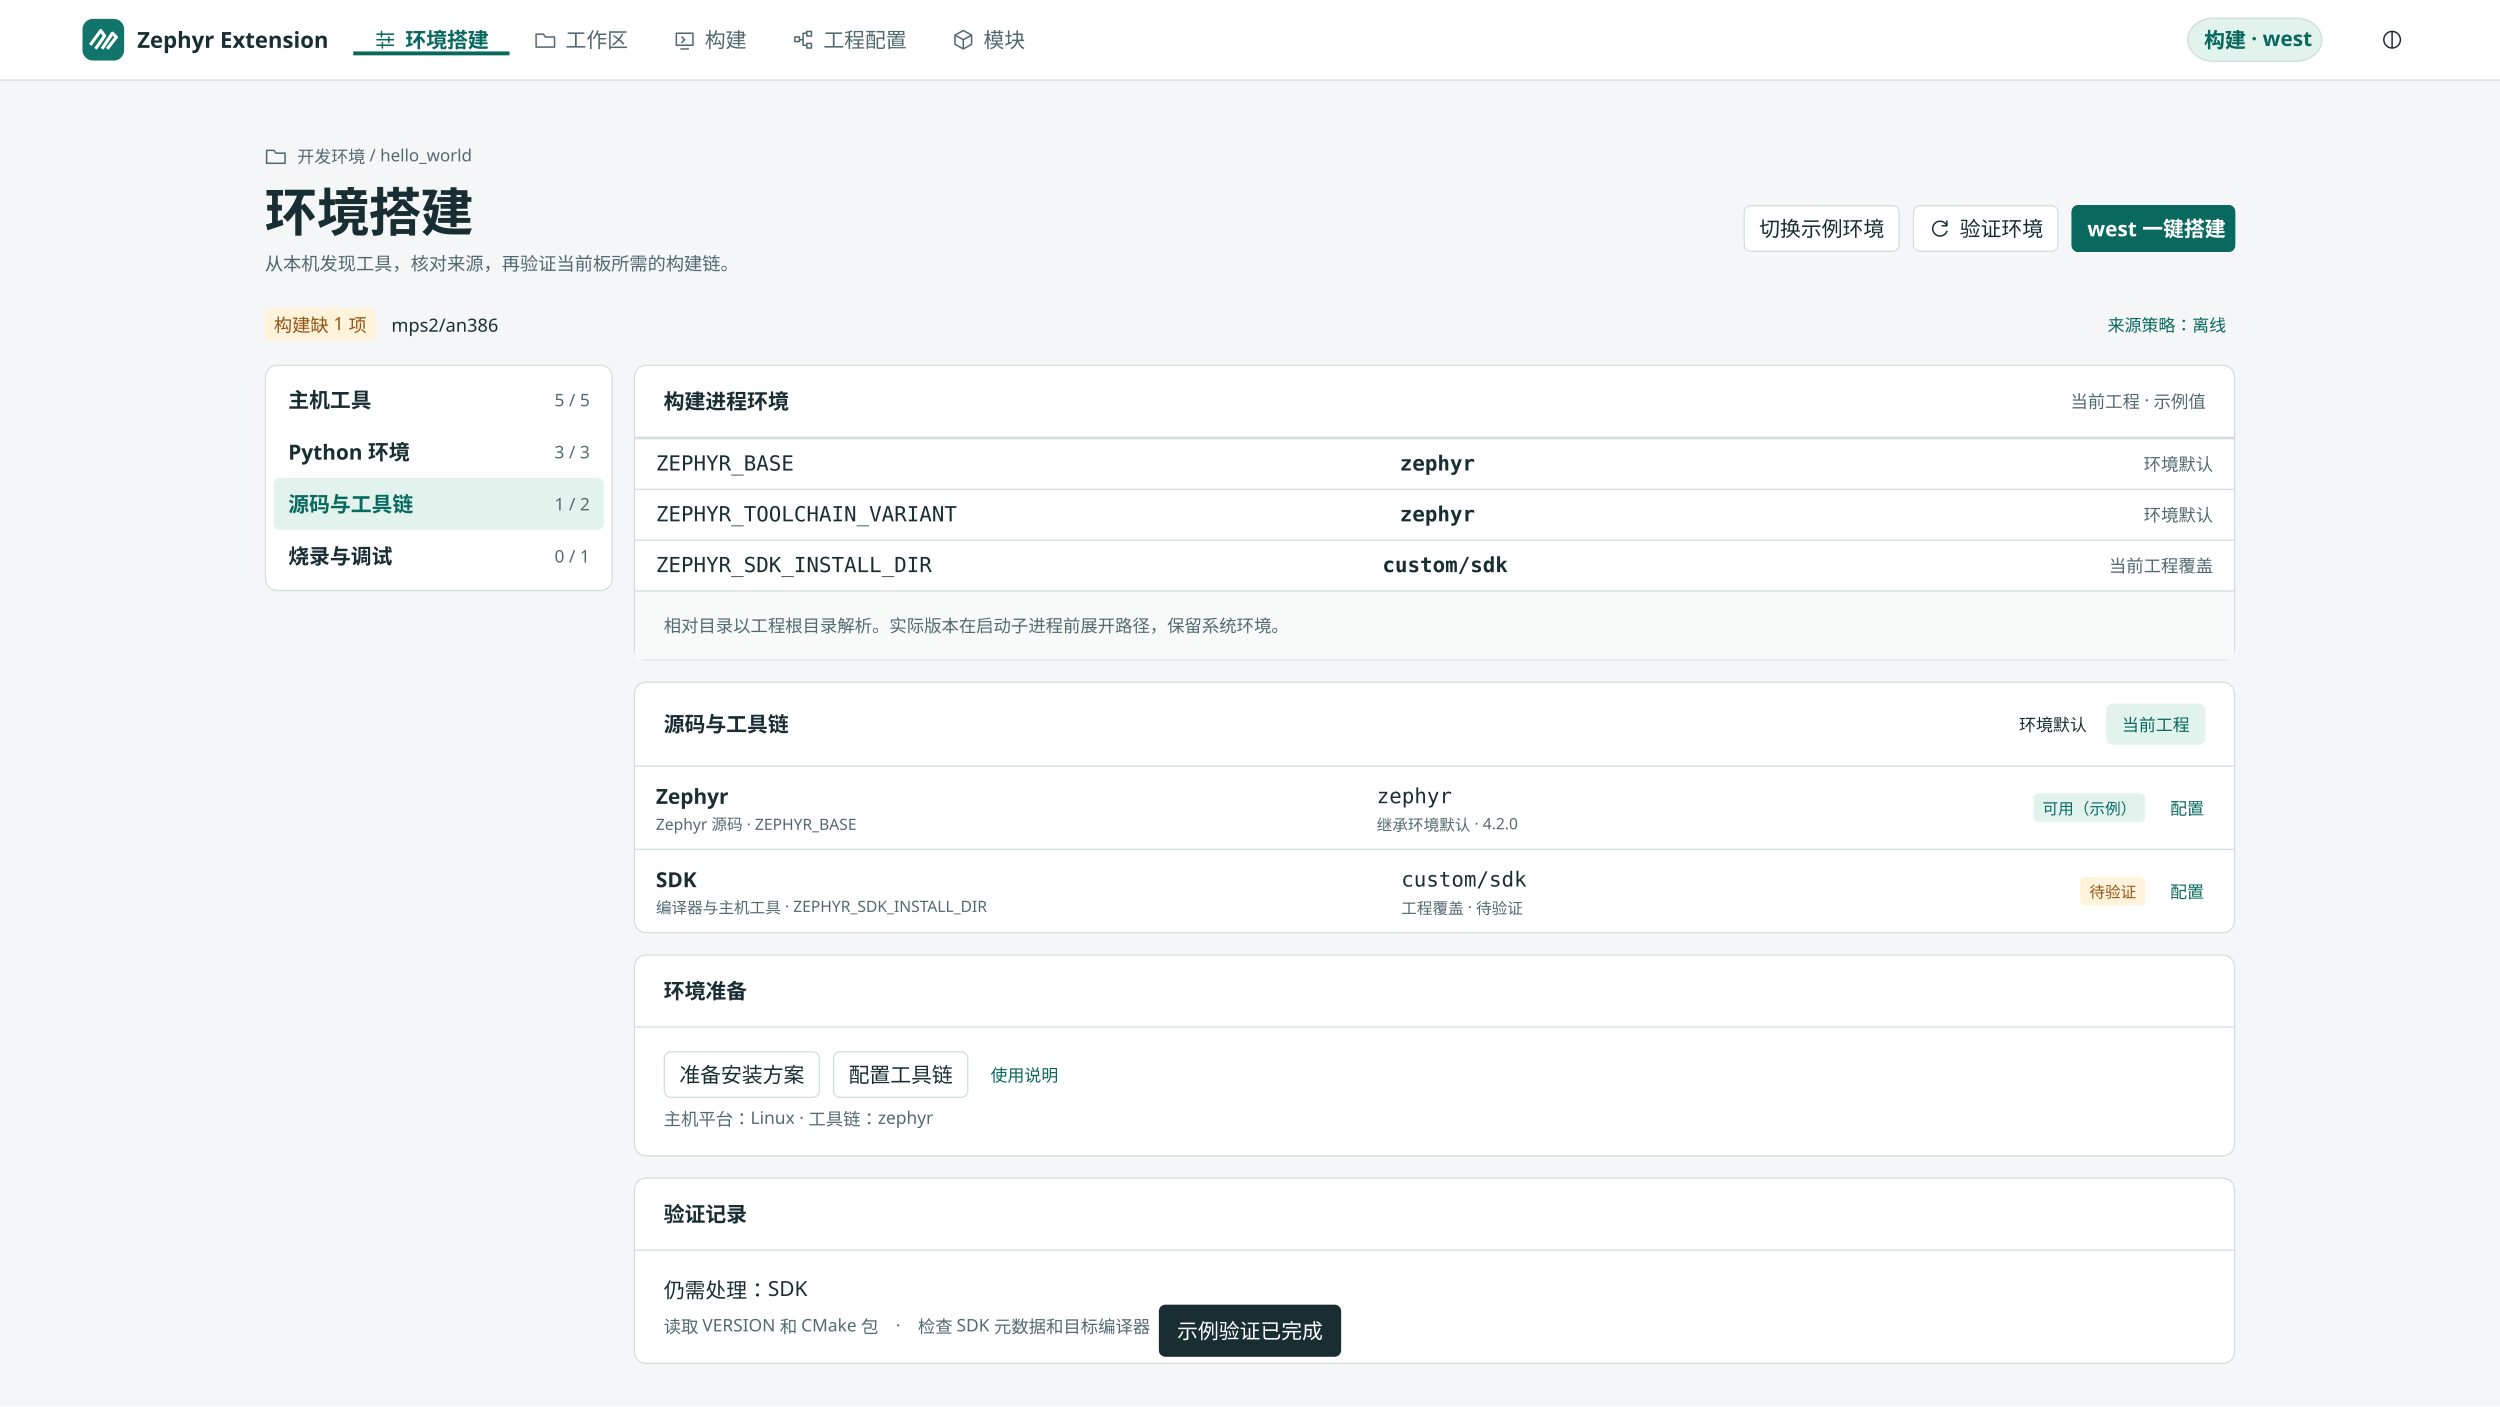
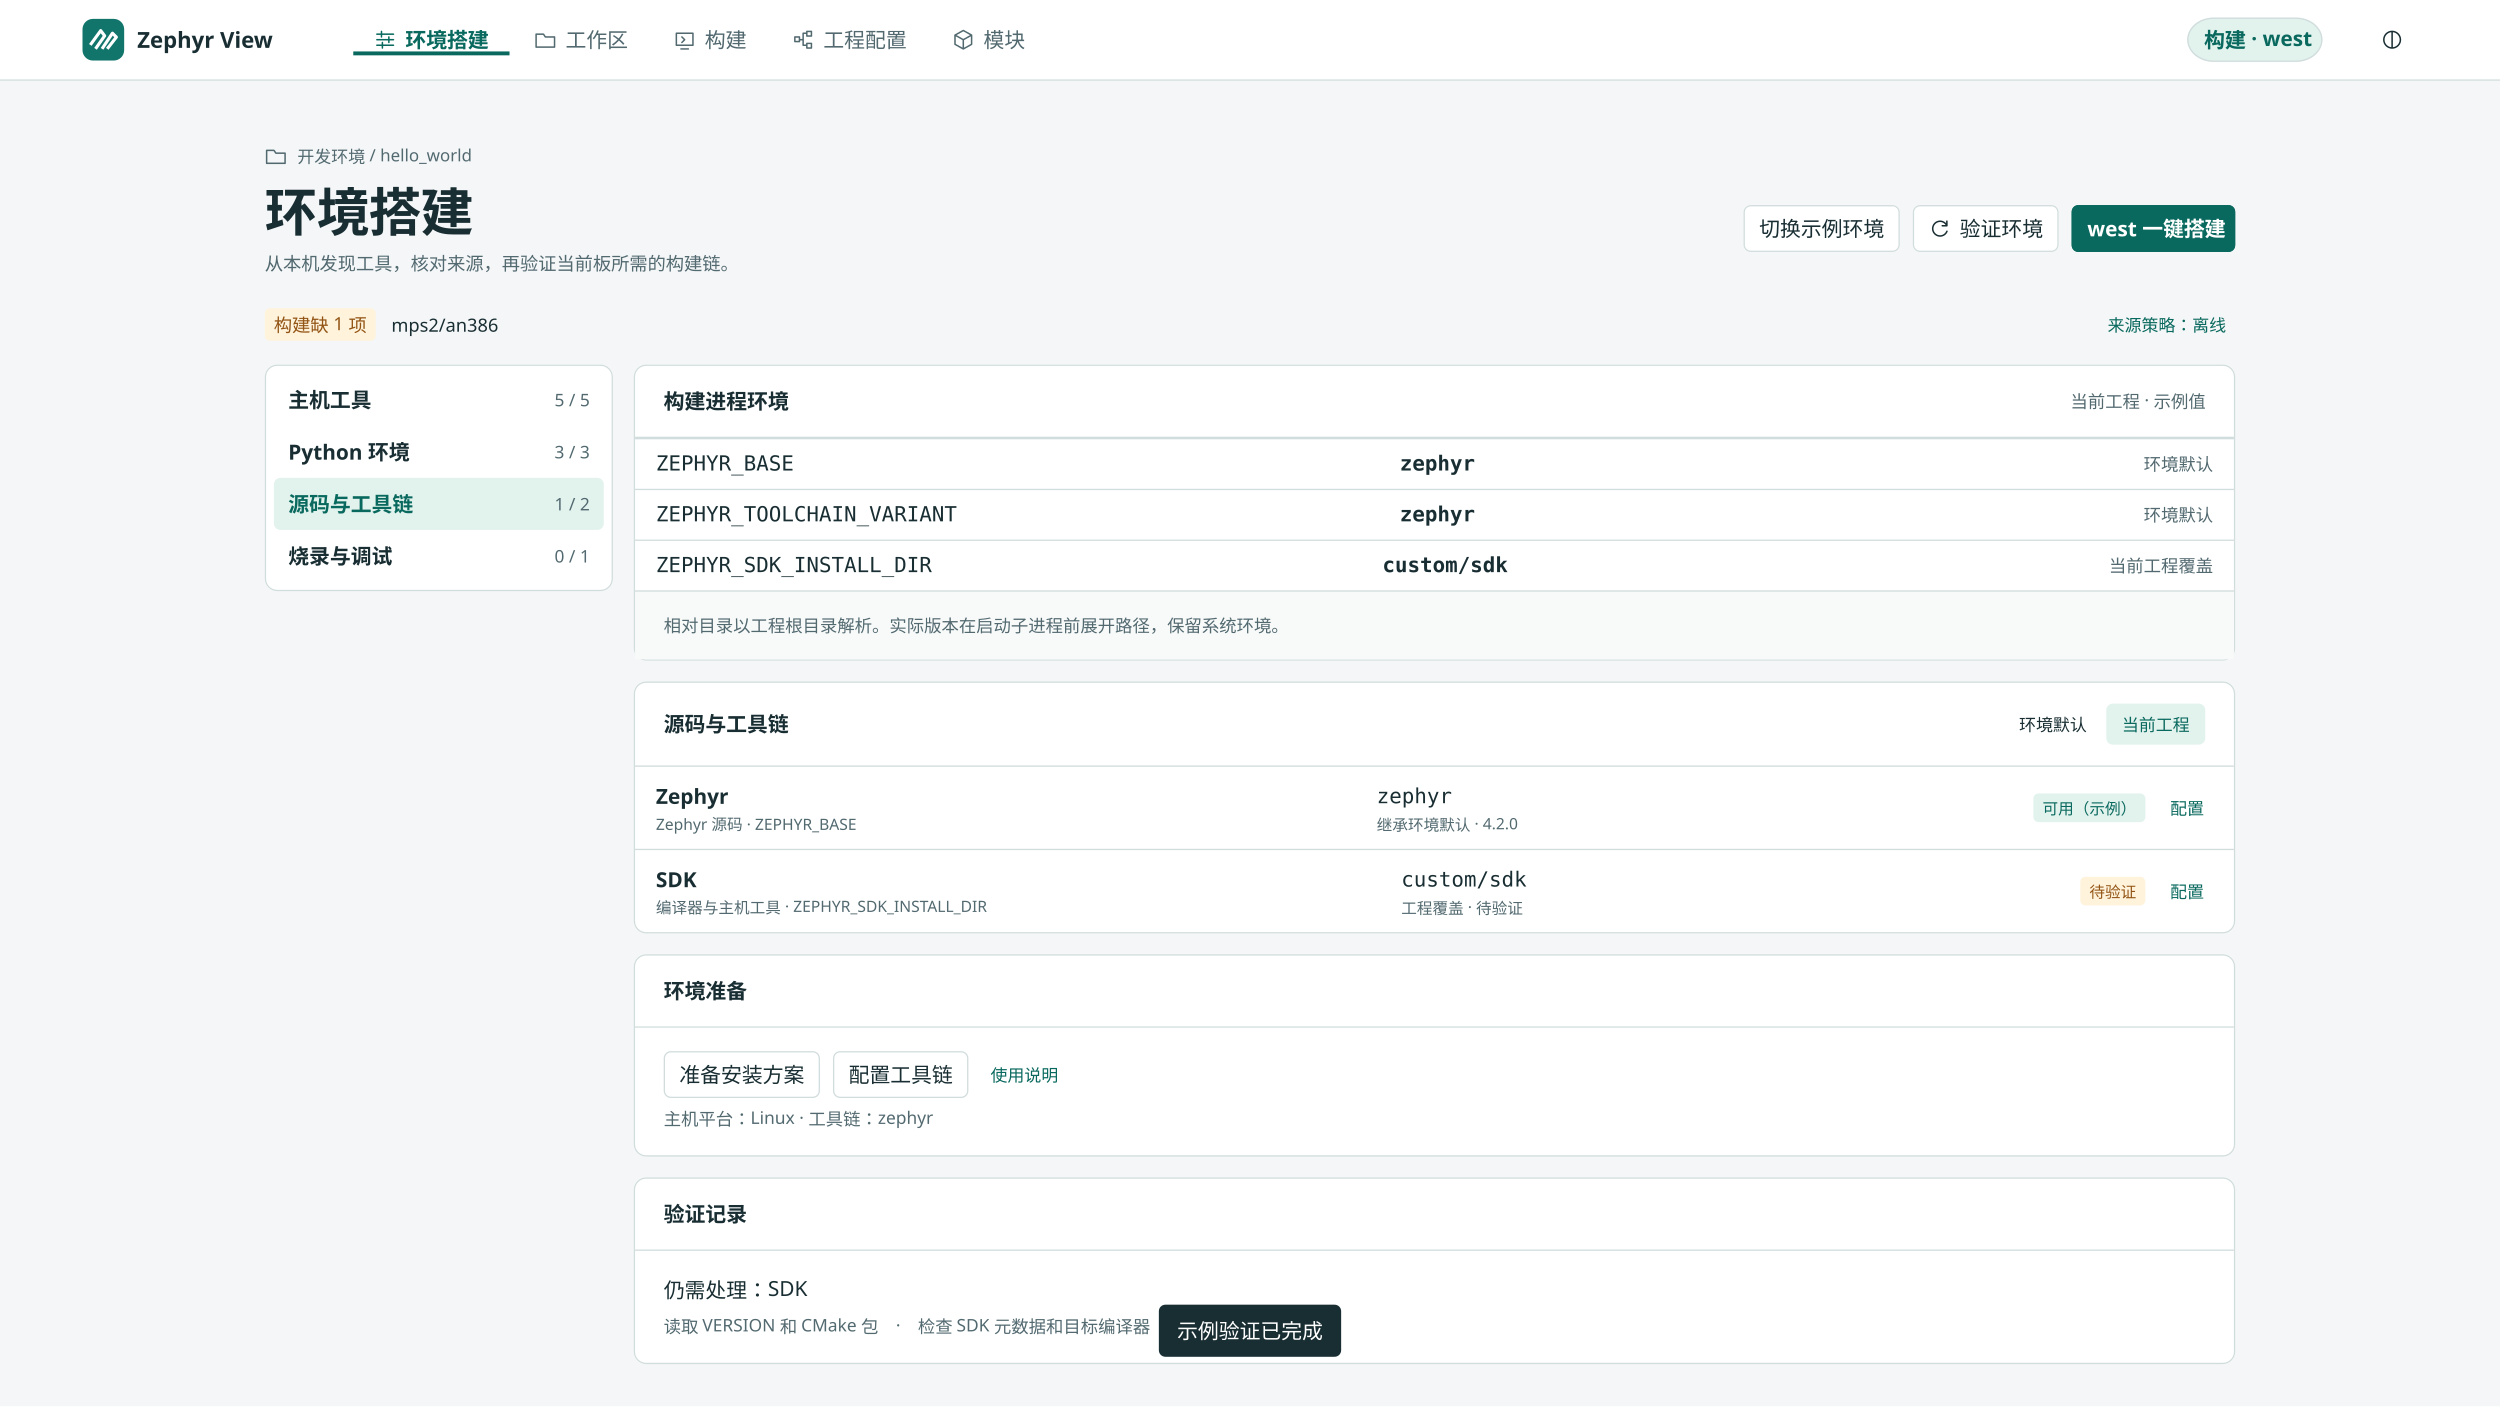
<svg xmlns="http://www.w3.org/2000/svg" width="1920" height="1080" viewBox="0 0 1920 1080">
  <defs>
    <pattern id="grid" width="16" height="16" patternUnits="userSpaceOnUse">
      <circle cx="1" cy="1" r="1" fill="#cdd8d6" />
    </pattern>
  </defs>
  <rect x="0" y="0" width="1920" height="1080" rx="0" fill="rgb(244, 246, 247)" />
  <rect x="0" y="0" width="1920" height="62" rx="0" fill="rgb(255, 255, 255)" />
  <rect x="0" y="61" width="1920" height="1" rx="0" fill="rgb(209, 220, 220)" />
  <svg width="32" height="32" viewBox="0 0 32 32" aria-hidden="true" fill="rgb(0, 0, 0)" stroke="none" stroke-width="1px" stroke-linecap="butt" stroke-linejoin="miter" font-size="17px" font-family="&quot;Segoe UI&quot;, &quot;Microsoft YaHei UI&quot;, sans-serif" font-weight="400" x="63.36" y="14.5">
    <rect width="32" height="32" rx="8" fill="rgb(18, 117, 108)" stroke="none" stroke-width="1px" stroke-linecap="butt" stroke-linejoin="miter" font-size="17px" font-family="&quot;Segoe UI&quot;, &quot;Microsoft YaHei UI&quot;, sans-serif" font-weight="400" />
    <path d="m6 20 8-11 3 4-7 10m5 0 8-12 3 3-7 9" fill="none" stroke="rgb(255, 255, 255)" stroke-width="2.4px" stroke-linejoin="round" stroke-linecap="butt" font-size="17px" font-family="&quot;Segoe UI&quot;, &quot;Microsoft YaHei UI&quot;, sans-serif" font-weight="400" />
  </svg>
-   <text x="105.36" y="36.75" fill="rgb(25, 46, 51)" font-family="&quot;Segoe UI&quot;, &quot;Microsoft YaHei UI&quot;, sans-serif" font-size="17" font-weight="700" xml:space="preserve">Zephyr Extension</text>
+   <text x="105.36" y="36.75" fill="rgb(25, 46, 51)" font-family="&quot;Segoe UI&quot;, &quot;Microsoft YaHei UI&quot;, sans-serif" font-size="17" font-weight="700" xml:space="preserve">Zephyr View</text>
  <rect x="271.31" y="39.5" width="120" height="3" rx="0" fill="rgb(9, 105, 94)" />
  <svg class="ico" viewBox="0 0 24 24" aria-hidden="true" fill="none" stroke="rgb(9, 105, 94)" stroke-width="1.65px" stroke-linecap="round" stroke-linejoin="round" font-size="16px" font-family="&quot;Segoe UI&quot;, &quot;Microsoft YaHei UI&quot;, sans-serif" font-weight="650" x="287.31" y="22" width="17" height="17">
    <path d="M3 6h18 M3 12h18 M3 18h18 M8 3v6 M16 9v6 M9 15v6" fill="none" stroke="rgb(9, 105, 94)" stroke-width="1.65px" stroke-linecap="round" stroke-linejoin="round" font-size="16px" font-family="&quot;Segoe UI&quot;, &quot;Microsoft YaHei UI&quot;, sans-serif" font-weight="650" />
  </svg>
  <text x="311.31" y="36.5" fill="rgb(9, 105, 94)" font-family="&quot;Segoe UI&quot;, &quot;Microsoft YaHei UI&quot;, sans-serif" font-size="16" font-weight="650" xml:space="preserve">环境搭建</text>
  <svg class="ico" viewBox="0 0 24 24" aria-hidden="true" fill="none" stroke="rgb(82, 105, 112)" stroke-width="1.65px" stroke-linecap="round" stroke-linejoin="round" font-size="16px" font-family="&quot;Segoe UI&quot;, &quot;Microsoft YaHei UI&quot;, sans-serif" font-weight="400" x="410.31" y="22" width="17" height="17">
    <path d="M2 6h8l2 3h10v11H2z" fill="none" stroke="rgb(82, 105, 112)" stroke-width="1.65px" stroke-linecap="round" stroke-linejoin="round" font-size="16px" font-family="&quot;Segoe UI&quot;, &quot;Microsoft YaHei UI&quot;, sans-serif" font-weight="400" />
  </svg>
  <text x="434.31" y="36.5" fill="rgb(82, 105, 112)" font-family="&quot;Segoe UI&quot;, &quot;Microsoft YaHei UI&quot;, sans-serif" font-size="16" font-weight="400" xml:space="preserve">工作区</text>
  <svg class="ico" viewBox="0 0 24 24" aria-hidden="true" fill="none" stroke="rgb(82, 105, 112)" stroke-width="1.65px" stroke-linecap="round" stroke-linejoin="round" font-size="16px" font-family="&quot;Segoe UI&quot;, &quot;Microsoft YaHei UI&quot;, sans-serif" font-weight="400" x="517.31" y="22" width="17" height="17">
    <path d="M3 5h18v13H3z M8 22h8 M9 9l3 3-3 3" fill="none" stroke="rgb(82, 105, 112)" stroke-width="1.65px" stroke-linecap="round" stroke-linejoin="round" font-size="16px" font-family="&quot;Segoe UI&quot;, &quot;Microsoft YaHei UI&quot;, sans-serif" font-weight="400" />
  </svg>
  <text x="541.31" y="36.5" fill="rgb(82, 105, 112)" font-family="&quot;Segoe UI&quot;, &quot;Microsoft YaHei UI&quot;, sans-serif" font-size="16" font-weight="400" xml:space="preserve">构建</text>
  <svg class="ico" viewBox="0 0 24 24" aria-hidden="true" fill="none" stroke="rgb(82, 105, 112)" stroke-width="1.65px" stroke-linecap="round" stroke-linejoin="round" font-size="16px" font-family="&quot;Segoe UI&quot;, &quot;Microsoft YaHei UI&quot;, sans-serif" font-weight="400" x="608.31" y="22" width="17" height="17">
    <path d="M3 9h5v5H3z M16 3h5v5h-5z M16 16h5v5h-5z M8 12h4V5h4 M12 12v6h4" fill="none" stroke="rgb(82, 105, 112)" stroke-width="1.65px" stroke-linecap="round" stroke-linejoin="round" font-size="16px" font-family="&quot;Segoe UI&quot;, &quot;Microsoft YaHei UI&quot;, sans-serif" font-weight="400" />
  </svg>
  <text x="632.31" y="36.5" fill="rgb(82, 105, 112)" font-family="&quot;Segoe UI&quot;, &quot;Microsoft YaHei UI&quot;, sans-serif" font-size="16" font-weight="400" xml:space="preserve">工程配置</text>
  <svg class="ico" viewBox="0 0 24 24" aria-hidden="true" fill="none" stroke="rgb(82, 105, 112)" stroke-width="1.65px" stroke-linecap="round" stroke-linejoin="round" font-size="16px" font-family="&quot;Segoe UI&quot;, &quot;Microsoft YaHei UI&quot;, sans-serif" font-weight="400" x="731.31" y="22" width="17" height="17">
    <path d="m12 2 9 5v10l-9 5-9-5V7z M3 7l9 5 9-5 M12 12v10" fill="none" stroke="rgb(82, 105, 112)" stroke-width="1.65px" stroke-linecap="round" stroke-linejoin="round" font-size="16px" font-family="&quot;Segoe UI&quot;, &quot;Microsoft YaHei UI&quot;, sans-serif" font-weight="400" />
  </svg>
  <text x="755.31" y="36.5" fill="rgb(82, 105, 112)" font-family="&quot;Segoe UI&quot;, &quot;Microsoft YaHei UI&quot;, sans-serif" font-size="16" font-weight="400" xml:space="preserve">模块</text>
  <rect x="1679.78" y="13.5" width="103.86" height="34" rx="20" fill="rgb(226, 242, 237)" />
  <rect x="1680.28" y="14" width="102.86" height="33" rx="20" fill="none" stroke="rgb(209, 220, 220)" />
  <text x="1692.78" y="36.5" fill="rgb(9, 105, 94)" font-family="&quot;Segoe UI&quot;, &quot;Microsoft YaHei UI&quot;, sans-serif" font-size="16" font-weight="600" xml:space="preserve">构建 · west</text>
  <rect x="1817.64" y="17" width="39" height="27" rx="5" fill="rgb(255, 255, 255)" />
  <svg class="ico" viewBox="0 0 24 24" aria-hidden="true" fill="none" stroke="rgb(25, 46, 51)" stroke-width="1.65px" stroke-linecap="round" stroke-linejoin="round" font-size="16px" font-family="&quot;Segoe UI&quot;, &quot;Microsoft YaHei UI&quot;, sans-serif" font-weight="400" x="1828.64" y="22" width="17" height="17">
    <path d="M12 3a9 9 0 100 18 9 9 0 000-18z M12 3v18" fill="none" stroke="rgb(25, 46, 51)" stroke-width="1.65px" stroke-linecap="round" stroke-linejoin="round" font-size="16px" font-family="&quot;Segoe UI&quot;, &quot;Microsoft YaHei UI&quot;, sans-serif" font-weight="400" />
  </svg>
  <svg class="ico" viewBox="0 0 24 24" aria-hidden="true" fill="none" stroke="rgb(82, 105, 112)" stroke-width="1.65px" stroke-linecap="round" stroke-linejoin="round" font-size="13px" font-family="&quot;Segoe UI&quot;, &quot;Microsoft YaHei UI&quot;, sans-serif" font-weight="400" x="203.36" y="111.25" width="17" height="17">
    <path d="M2 6h8l2 3h10v11H2z" fill="none" stroke="rgb(82, 105, 112)" stroke-width="1.65px" stroke-linecap="round" stroke-linejoin="round" font-size="13px" font-family="&quot;Segoe UI&quot;, &quot;Microsoft YaHei UI&quot;, sans-serif" font-weight="400" />
  </svg>
  <text x="228.36" y="125" fill="rgb(82, 105, 112)" font-family="&quot;Segoe UI&quot;, &quot;Microsoft YaHei UI&quot;, sans-serif" font-size="13" font-weight="400" xml:space="preserve">开发环境 / hello_world</text>
  <text x="203.36" y="177.5" fill="rgb(25, 46, 51)" font-family="&quot;Segoe UI&quot;, &quot;Microsoft YaHei UI&quot;, sans-serif" font-size="40" font-weight="700" xml:space="preserve">环境搭建</text>
  <text x="203.36" y="207.5" fill="rgb(82, 105, 112)" font-family="&quot;Segoe UI&quot;, &quot;Microsoft YaHei UI&quot;, sans-serif" font-size="14" font-weight="400" xml:space="preserve">从本机发现工具，核对来源，再验证当前板所需的构建链。</text>
  <rect x="1339.03" y="157.5" width="120" height="36" rx="5" fill="rgb(255, 255, 255)" />
  <rect x="1339.53" y="158" width="119" height="35" rx="5" fill="none" stroke="rgb(209, 220, 220)" />
  <text x="1351.03" y="181.5" fill="rgb(25, 46, 51)" font-family="&quot;Segoe UI&quot;, &quot;Microsoft YaHei UI&quot;, sans-serif" font-size="16" font-weight="400" xml:space="preserve">切换示例环境</text>
  <rect x="1469.03" y="157.5" width="112" height="36" rx="5" fill="rgb(255, 255, 255)" />
  <rect x="1469.53" y="158" width="111" height="35" rx="5" fill="none" stroke="rgb(209, 220, 220)" />
  <svg class="ico" viewBox="0 0 24 24" aria-hidden="true" fill="none" stroke="rgb(25, 46, 51)" stroke-width="1.65px" stroke-linecap="round" stroke-linejoin="round" font-size="16px" font-family="&quot;Segoe UI&quot;, &quot;Microsoft YaHei UI&quot;, sans-serif" font-weight="400" x="1481.03" y="167" width="17" height="17">
    <path d="M20 9a8 8 0 10.1 6 M20 4v5h-5" fill="none" stroke="rgb(25, 46, 51)" stroke-width="1.65px" stroke-linecap="round" stroke-linejoin="round" font-size="16px" font-family="&quot;Segoe UI&quot;, &quot;Microsoft YaHei UI&quot;, sans-serif" font-weight="400" />
  </svg>
  <text x="1505.03" y="181.5" fill="rgb(25, 46, 51)" font-family="&quot;Segoe UI&quot;, &quot;Microsoft YaHei UI&quot;, sans-serif" font-size="16" font-weight="400" xml:space="preserve">验证环境</text>
  <rect x="1591.03" y="157.5" width="125.61" height="36" rx="5" fill="rgb(9, 105, 94)" />
  <rect x="1591.53" y="158" width="124.61" height="35" rx="5" fill="none" stroke="rgb(9, 105, 94)" />
  <text x="1603.03" y="181.5" fill="rgb(255, 255, 255)" font-family="&quot;Segoe UI&quot;, &quot;Microsoft YaHei UI&quot;, sans-serif" font-size="16" font-weight="600" xml:space="preserve">west 一键搭建</text>
  <rect x="203.36" y="236.75" width="85.22" height="25" rx="4" fill="rgb(255, 243, 220)" />
  <text x="210.36" y="254.75" fill="rgb(147, 85, 21)" font-family="&quot;Segoe UI&quot;, &quot;Microsoft YaHei UI&quot;, sans-serif" font-size="14" font-weight="400" xml:space="preserve">构建缺 1 项</text>
  <text x="300.58" y="254.75" fill="rgb(25, 46, 51)" font-family="&quot;Segoe UI&quot;, &quot;Microsoft YaHei UI&quot;, sans-serif" font-size="14" font-weight="400" xml:space="preserve">mps2/an386</text>
  <rect x="1611.64" y="234.5" width="105" height="1" rx="0" fill="rgba(0, 0, 0, 0)" />
  <rect x="1611.64" y="263" width="105" height="1" rx="0" fill="rgba(0, 0, 0, 0)" />
  <rect x="1611.64" y="234.5" width="1" height="29.5" rx="0" fill="rgba(0, 0, 0, 0)" />
  <text x="1618.64" y="254.5" fill="rgb(9, 105, 94)" font-family="&quot;Segoe UI&quot;, &quot;Microsoft YaHei UI&quot;, sans-serif" font-size="13" font-weight="400" xml:space="preserve">来源策略：离线</text>
  <rect x="203.36" y="280" width="267.36" height="174" rx="9" fill="rgb(255, 255, 255)" />
  <rect x="203.86" y="280.5" width="266.36" height="173" rx="9" fill="none" stroke="rgb(209, 220, 220)" />
  <text x="221.36" y="313" fill="rgb(25, 46, 51)" font-family="&quot;Segoe UI&quot;, &quot;Microsoft YaHei UI&quot;, sans-serif" font-size="16" font-weight="700" xml:space="preserve">主机工具</text>
  <text x="425.84" y="312" fill="rgb(82, 105, 112)" font-family="&quot;Segoe UI&quot;, &quot;Microsoft YaHei UI&quot;, sans-serif" font-size="13.333" font-weight="400" xml:space="preserve">5 / 5</text>
  <text x="221.36" y="353" fill="rgb(25, 46, 51)" font-family="&quot;Segoe UI&quot;, &quot;Microsoft YaHei UI&quot;, sans-serif" font-size="16" font-weight="700" xml:space="preserve">Python 环境</text>
  <text x="425.84" y="352" fill="rgb(82, 105, 112)" font-family="&quot;Segoe UI&quot;, &quot;Microsoft YaHei UI&quot;, sans-serif" font-size="13.333" font-weight="400" xml:space="preserve">3 / 3</text>
  <rect x="210.36" y="367" width="253.36" height="40" rx="5" fill="rgb(226, 242, 237)" />
  <text x="221.36" y="393" fill="rgb(9, 105, 94)" font-family="&quot;Segoe UI&quot;, &quot;Microsoft YaHei UI&quot;, sans-serif" font-size="16" font-weight="700" xml:space="preserve">源码与工具链</text>
  <text x="425.84" y="392" fill="rgb(82, 105, 112)" font-family="&quot;Segoe UI&quot;, &quot;Microsoft YaHei UI&quot;, sans-serif" font-size="13.333" font-weight="400" xml:space="preserve">1 / 2</text>
  <text x="221.36" y="433" fill="rgb(25, 46, 51)" font-family="&quot;Segoe UI&quot;, &quot;Microsoft YaHei UI&quot;, sans-serif" font-size="16" font-weight="700" xml:space="preserve">烧录与调试</text>
  <text x="425.84" y="432" fill="rgb(82, 105, 112)" font-family="&quot;Segoe UI&quot;, &quot;Microsoft YaHei UI&quot;, sans-serif" font-size="13.333" font-weight="400" xml:space="preserve">0 / 1</text>
  <rect x="486.72" y="280" width="1229.92" height="227.38" rx="9" fill="rgb(255, 255, 255)" />
  <rect x="487.22" y="280.5" width="1228.92" height="226.38" rx="9" fill="none" stroke="rgb(209, 220, 220)" />
  <rect x="487.72" y="335.39" width="1227.92" height="1" rx="0" fill="rgb(209, 220, 220)" />
  <text x="509.72" y="314" fill="rgb(25, 46, 51)" font-family="&quot;Segoe UI&quot;, &quot;Microsoft YaHei UI&quot;, sans-serif" font-size="16" font-weight="700" xml:space="preserve">构建进程环境</text>
  <text x="1590.13" y="313.2" fill="rgb(82, 105, 112)" font-family="&quot;Segoe UI&quot;, &quot;Microsoft YaHei UI&quot;, sans-serif" font-size="13.333" font-weight="400" xml:space="preserve">当前工程 · 示例值</text>
  <rect x="487.72" y="336.39" width="1227.92" height="1" rx="0" fill="rgb(209, 220, 220)" />
  <text x="503.72" y="361.39" fill="rgb(25, 46, 51)" font-family="Consolas, &quot;Cascadia Mono&quot;, monospace" font-size="16" font-weight="400" xml:space="preserve">ZEPHYR_BASE</text>
  <text x="1075.02" y="361.39" fill="rgb(25, 46, 51)" font-family="Consolas, &quot;Cascadia Mono&quot;, monospace" font-size="16" font-weight="700" xml:space="preserve">zephyr</text>
  <text x="1646.31" y="361.39" fill="rgb(82, 105, 112)" font-family="&quot;Segoe UI&quot;, &quot;Microsoft YaHei UI&quot;, sans-serif" font-size="13.333" font-weight="400" xml:space="preserve">环境默认</text>
  <rect x="487.72" y="375.39" width="1227.92" height="1" rx="0" fill="rgb(209, 220, 220)" />
  <text x="503.72" y="400.39" fill="rgb(25, 46, 51)" font-family="Consolas, &quot;Cascadia Mono&quot;, monospace" font-size="16" font-weight="400" xml:space="preserve">ZEPHYR_TOOLCHAIN_VARIANT</text>
  <text x="1075.02" y="400.39" fill="rgb(25, 46, 51)" font-family="Consolas, &quot;Cascadia Mono&quot;, monospace" font-size="16" font-weight="700" xml:space="preserve">zephyr</text>
  <text x="1646.31" y="400.39" fill="rgb(82, 105, 112)" font-family="&quot;Segoe UI&quot;, &quot;Microsoft YaHei UI&quot;, sans-serif" font-size="13.333" font-weight="400" xml:space="preserve">环境默认</text>
  <rect x="487.72" y="414.39" width="1227.92" height="1" rx="0" fill="rgb(209, 220, 220)" />
  <text x="503.72" y="439.39" fill="rgb(25, 46, 51)" font-family="Consolas, &quot;Cascadia Mono&quot;, monospace" font-size="16" font-weight="400" xml:space="preserve">ZEPHYR_SDK_INSTALL_DIR</text>
  <text x="1061.69" y="439.39" fill="rgb(25, 46, 51)" font-family="Consolas, &quot;Cascadia Mono&quot;, monospace" font-size="16" font-weight="700" xml:space="preserve">custom/sdk</text>
  <text x="1619.66" y="439.39" fill="rgb(82, 105, 112)" font-family="&quot;Segoe UI&quot;, &quot;Microsoft YaHei UI&quot;, sans-serif" font-size="13.333" font-weight="400" xml:space="preserve">当前工程覆盖</text>
  <rect x="487.72" y="453.39" width="1227.92" height="52.98" rx="0" fill="rgb(248, 250, 249)" />
  <rect x="487.72" y="453.39" width="1227.92" height="1" rx="0" fill="rgb(209, 220, 220)" />
  <text x="509.72" y="485.39" fill="rgb(82, 105, 112)" font-family="&quot;Segoe UI&quot;, &quot;Microsoft YaHei UI&quot;, sans-serif" font-size="13.333" font-weight="400" xml:space="preserve">相对目录以工程根目录解析。实际版本在启动子进程前展开路径，保留系统环境。</text>
  <rect x="486.72" y="523.38" width="1229.92" height="193.5" rx="9" fill="rgb(255, 255, 255)" />
  <rect x="487.22" y="523.88" width="1228.92" height="192.5" rx="9" fill="none" stroke="rgb(209, 220, 220)" />
  <rect x="487.72" y="587.88" width="1227.92" height="1" rx="0" fill="rgb(209, 220, 220)" />
  <text x="509.72" y="561.92" fill="rgb(25, 46, 51)" font-family="&quot;Segoe UI&quot;, &quot;Microsoft YaHei UI&quot;, sans-serif" font-size="16" font-weight="700" xml:space="preserve">源码与工具链</text>
  <rect x="1538.64" y="540.38" width="76" height="31.5" rx="5" fill="rgb(255, 255, 255)" />
  <rect x="1538.64" y="540.38" width="76" height="1" rx="0" fill="rgba(0, 0, 0, 0)" />
  <rect x="1538.64" y="570.88" width="76" height="1" rx="0" fill="rgba(0, 0, 0, 0)" />
  <rect x="1538.64" y="540.38" width="1" height="31.5" rx="0" fill="rgba(0, 0, 0, 0)" />
  <text x="1550.64" y="561.38" fill="rgb(25, 46, 51)" font-family="&quot;Segoe UI&quot;, &quot;Microsoft YaHei UI&quot;, sans-serif" font-size="13" font-weight="400" xml:space="preserve">环境默认</text>
  <rect x="1617.64" y="540.38" width="76" height="31.5" rx="5" fill="rgb(226, 242, 237)" />
  <rect x="1617.64" y="540.38" width="76" height="1" rx="0" fill="rgba(0, 0, 0, 0)" />
  <rect x="1617.64" y="570.88" width="76" height="1" rx="0" fill="rgba(0, 0, 0, 0)" />
  <rect x="1617.64" y="540.38" width="1" height="31.5" rx="0" fill="rgba(0, 0, 0, 0)" />
  <text x="1629.64" y="561.38" fill="rgb(9, 105, 94)" font-family="&quot;Segoe UI&quot;, &quot;Microsoft YaHei UI&quot;, sans-serif" font-size="13" font-weight="400" xml:space="preserve">当前工程</text>
  <text x="503.72" y="617.38" fill="rgb(25, 46, 51)" font-family="&quot;Segoe UI&quot;, &quot;Microsoft YaHei UI&quot;, sans-serif" font-size="16" font-weight="700" xml:space="preserve">Zephyr</text>
  <text x="503.72" y="637.38" fill="rgb(82, 105, 112)" font-family="&quot;Segoe UI&quot;, &quot;Microsoft YaHei UI&quot;, sans-serif" font-size="12" font-weight="400" xml:space="preserve">Zephyr 源码 · ZEPHYR_BASE</text>
  <text x="1057.3" y="616.88" fill="rgb(25, 46, 51)" font-family="Consolas, &quot;Cascadia Mono&quot;, monospace" font-size="16" font-weight="400" xml:space="preserve">zephyr</text>
  <text x="1057.3" y="637.88" fill="rgb(82, 105, 112)" font-family="&quot;Segoe UI&quot;, &quot;Microsoft YaHei UI&quot;, sans-serif" font-size="12" font-weight="400" xml:space="preserve">继承环境默认 · 4.2.0</text>
  <rect x="1561.64" y="609.38" width="86" height="22" rx="4" fill="rgb(226, 242, 237)" />
  <text x="1568.64" y="625.38" fill="rgb(9, 105, 94)" font-family="&quot;Segoe UI&quot;, &quot;Microsoft YaHei UI&quot;, sans-serif" font-size="12" font-weight="400" xml:space="preserve">可用（示例）</text>
  <rect x="1659.64" y="605.63" width="40" height="1" rx="0" fill="rgba(0, 0, 0, 0)" />
  <rect x="1659.64" y="634.13" width="40" height="1" rx="0" fill="rgba(0, 0, 0, 0)" />
  <rect x="1659.64" y="605.63" width="1" height="29.5" rx="0" fill="rgba(0, 0, 0, 0)" />
  <text x="1666.64" y="625.63" fill="rgb(9, 105, 94)" font-family="&quot;Segoe UI&quot;, &quot;Microsoft YaHei UI&quot;, sans-serif" font-size="13" font-weight="400" xml:space="preserve">配置</text>
  <rect x="487.72" y="651.88" width="1227.92" height="1" rx="0" fill="rgb(209, 220, 220)" />
  <text x="503.72" y="681.38" fill="rgb(25, 46, 51)" font-family="&quot;Segoe UI&quot;, &quot;Microsoft YaHei UI&quot;, sans-serif" font-size="16" font-weight="700" xml:space="preserve">SDK</text>
  <text x="503.72" y="701.38" fill="rgb(82, 105, 112)" font-family="&quot;Segoe UI&quot;, &quot;Microsoft YaHei UI&quot;, sans-serif" font-size="12" font-weight="400" xml:space="preserve">编译器与主机工具 · ZEPHYR_SDK_INSTALL_DIR</text>
  <text x="1076.14" y="680.88" fill="rgb(25, 46, 51)" font-family="Consolas, &quot;Cascadia Mono&quot;, monospace" font-size="16" font-weight="400" xml:space="preserve">custom/sdk</text>
  <text x="1076.14" y="701.88" fill="rgb(82, 105, 112)" font-family="&quot;Segoe UI&quot;, &quot;Microsoft YaHei UI&quot;, sans-serif" font-size="12" font-weight="400" xml:space="preserve">工程覆盖 · 待验证</text>
  <rect x="1597.64" y="673.38" width="50" height="22" rx="4" fill="rgb(255, 243, 220)" />
  <text x="1604.64" y="689.38" fill="rgb(147, 85, 21)" font-family="&quot;Segoe UI&quot;, &quot;Microsoft YaHei UI&quot;, sans-serif" font-size="12" font-weight="400" xml:space="preserve">待验证</text>
  <rect x="1659.64" y="669.63" width="40" height="1" rx="0" fill="rgba(0, 0, 0, 0)" />
  <rect x="1659.64" y="698.13" width="40" height="1" rx="0" fill="rgba(0, 0, 0, 0)" />
  <rect x="1659.64" y="669.63" width="1" height="29.5" rx="0" fill="rgba(0, 0, 0, 0)" />
  <text x="1666.64" y="689.63" fill="rgb(9, 105, 94)" font-family="&quot;Segoe UI&quot;, &quot;Microsoft YaHei UI&quot;, sans-serif" font-size="13" font-weight="400" xml:space="preserve">配置</text>
  <rect x="486.72" y="732.88" width="1229.92" height="155.38" rx="9" fill="rgb(255, 255, 255)" />
  <rect x="487.22" y="733.38" width="1228.92" height="154.38" rx="9" fill="none" stroke="rgb(209, 220, 220)" />
  <rect x="487.72" y="788.27" width="1227.92" height="1" rx="0" fill="rgb(209, 220, 220)" />
  <text x="509.72" y="766.88" fill="rgb(25, 46, 51)" font-family="&quot;Segoe UI&quot;, &quot;Microsoft YaHei UI&quot;, sans-serif" font-size="16" font-weight="700" xml:space="preserve">环境准备</text>
  <rect x="509.72" y="807.27" width="120" height="36" rx="5" fill="rgb(255, 255, 255)" />
  <rect x="510.22" y="807.77" width="119" height="35" rx="5" fill="none" stroke="rgb(209, 220, 220)" />
  <text x="521.72" y="831.27" fill="rgb(25, 46, 51)" font-family="&quot;Segoe UI&quot;, &quot;Microsoft YaHei UI&quot;, sans-serif" font-size="16" font-weight="400" xml:space="preserve">准备安装方案</text>
  <rect x="639.72" y="807.27" width="104" height="36" rx="5" fill="rgb(255, 255, 255)" />
  <rect x="640.22" y="807.77" width="103" height="35" rx="5" fill="none" stroke="rgb(209, 220, 220)" />
  <text x="651.72" y="831.27" fill="rgb(25, 46, 51)" font-family="&quot;Segoe UI&quot;, &quot;Microsoft YaHei UI&quot;, sans-serif" font-size="16" font-weight="400" xml:space="preserve">配置工具链</text>
  <rect x="753.72" y="810.52" width="66" height="1" rx="0" fill="rgba(0, 0, 0, 0)" />
  <rect x="753.72" y="839.02" width="66" height="1" rx="0" fill="rgba(0, 0, 0, 0)" />
  <rect x="753.72" y="810.52" width="1" height="29.5" rx="0" fill="rgba(0, 0, 0, 0)" />
  <text x="760.72" y="830.52" fill="rgb(9, 105, 94)" font-family="&quot;Segoe UI&quot;, &quot;Microsoft YaHei UI&quot;, sans-serif" font-size="13" font-weight="400" xml:space="preserve">使用说明</text>
  <text x="509.72" y="864.27" fill="rgb(82, 105, 112)" font-family="&quot;Segoe UI&quot;, &quot;Microsoft YaHei UI&quot;, sans-serif" font-size="13.333" font-weight="400" xml:space="preserve">主机平台：Linux · 工具链：zephyr</text>
  <rect x="486.72" y="904.25" width="1229.92" height="143.38" rx="9" fill="rgb(255, 255, 255)" />
  <rect x="487.22" y="904.75" width="1228.92" height="142.38" rx="9" fill="none" stroke="rgb(209, 220, 220)" />
  <rect x="487.72" y="959.64" width="1227.92" height="1" rx="0" fill="rgb(209, 220, 220)" />
  <text x="509.72" y="938.25" fill="rgb(25, 46, 51)" font-family="&quot;Segoe UI&quot;, &quot;Microsoft YaHei UI&quot;, sans-serif" font-size="16" font-weight="700" xml:space="preserve">验证记录</text>
  <text x="509.72" y="996.64" fill="rgb(25, 46, 51)" font-family="&quot;Segoe UI&quot;, &quot;Microsoft YaHei UI&quot;, sans-serif" font-size="16" font-weight="400" xml:space="preserve">仍需处理：SDK</text>
  <text x="509.72" y="1023.64" fill="rgb(82, 105, 112)" font-family="&quot;Segoe UI&quot;, &quot;Microsoft YaHei UI&quot;, sans-serif" font-size="13.333" font-weight="400" xml:space="preserve">读取 VERSION 和 CMake 包　·　检查 SDK 元数据和目标编译器</text>
  <rect x="0" y="1095.63" width="1920" height="33" rx="0" fill="rgb(255, 255, 255)" />
  <rect x="0" y="1095.63" width="1920" height="1" rx="0" fill="rgb(209, 220, 220)" />
  <rect x="63.36" y="1110.63" width="7" height="7" rx="50" fill="rgb(9, 105, 94)" />
  <text x="70.36" y="1117.63" fill="rgb(82, 105, 112)" font-family="&quot;Segoe UI&quot;, &quot;Microsoft YaHei UI&quot;, sans-serif" font-size="12" font-weight="400" xml:space="preserve"> 本地工作区</text>
  <text x="1739.45" y="1117.63" fill="rgb(82, 105, 112)" font-family="&quot;Segoe UI&quot;, &quot;Microsoft YaHei UI&quot;, sans-serif" font-size="12" font-weight="400" xml:space="preserve">交互设计稿 · 示例数据</text>
  <rect x="890" y="1002" width="140" height="40" rx="5" fill="rgb(25, 46, 51)" />
  <text x="904" y="1028" fill="rgb(255, 255, 255)" font-family="&quot;Segoe UI&quot;, &quot;Microsoft YaHei UI&quot;, sans-serif" font-size="16" font-weight="400" xml:space="preserve">示例验证已完成</text>
</svg>
